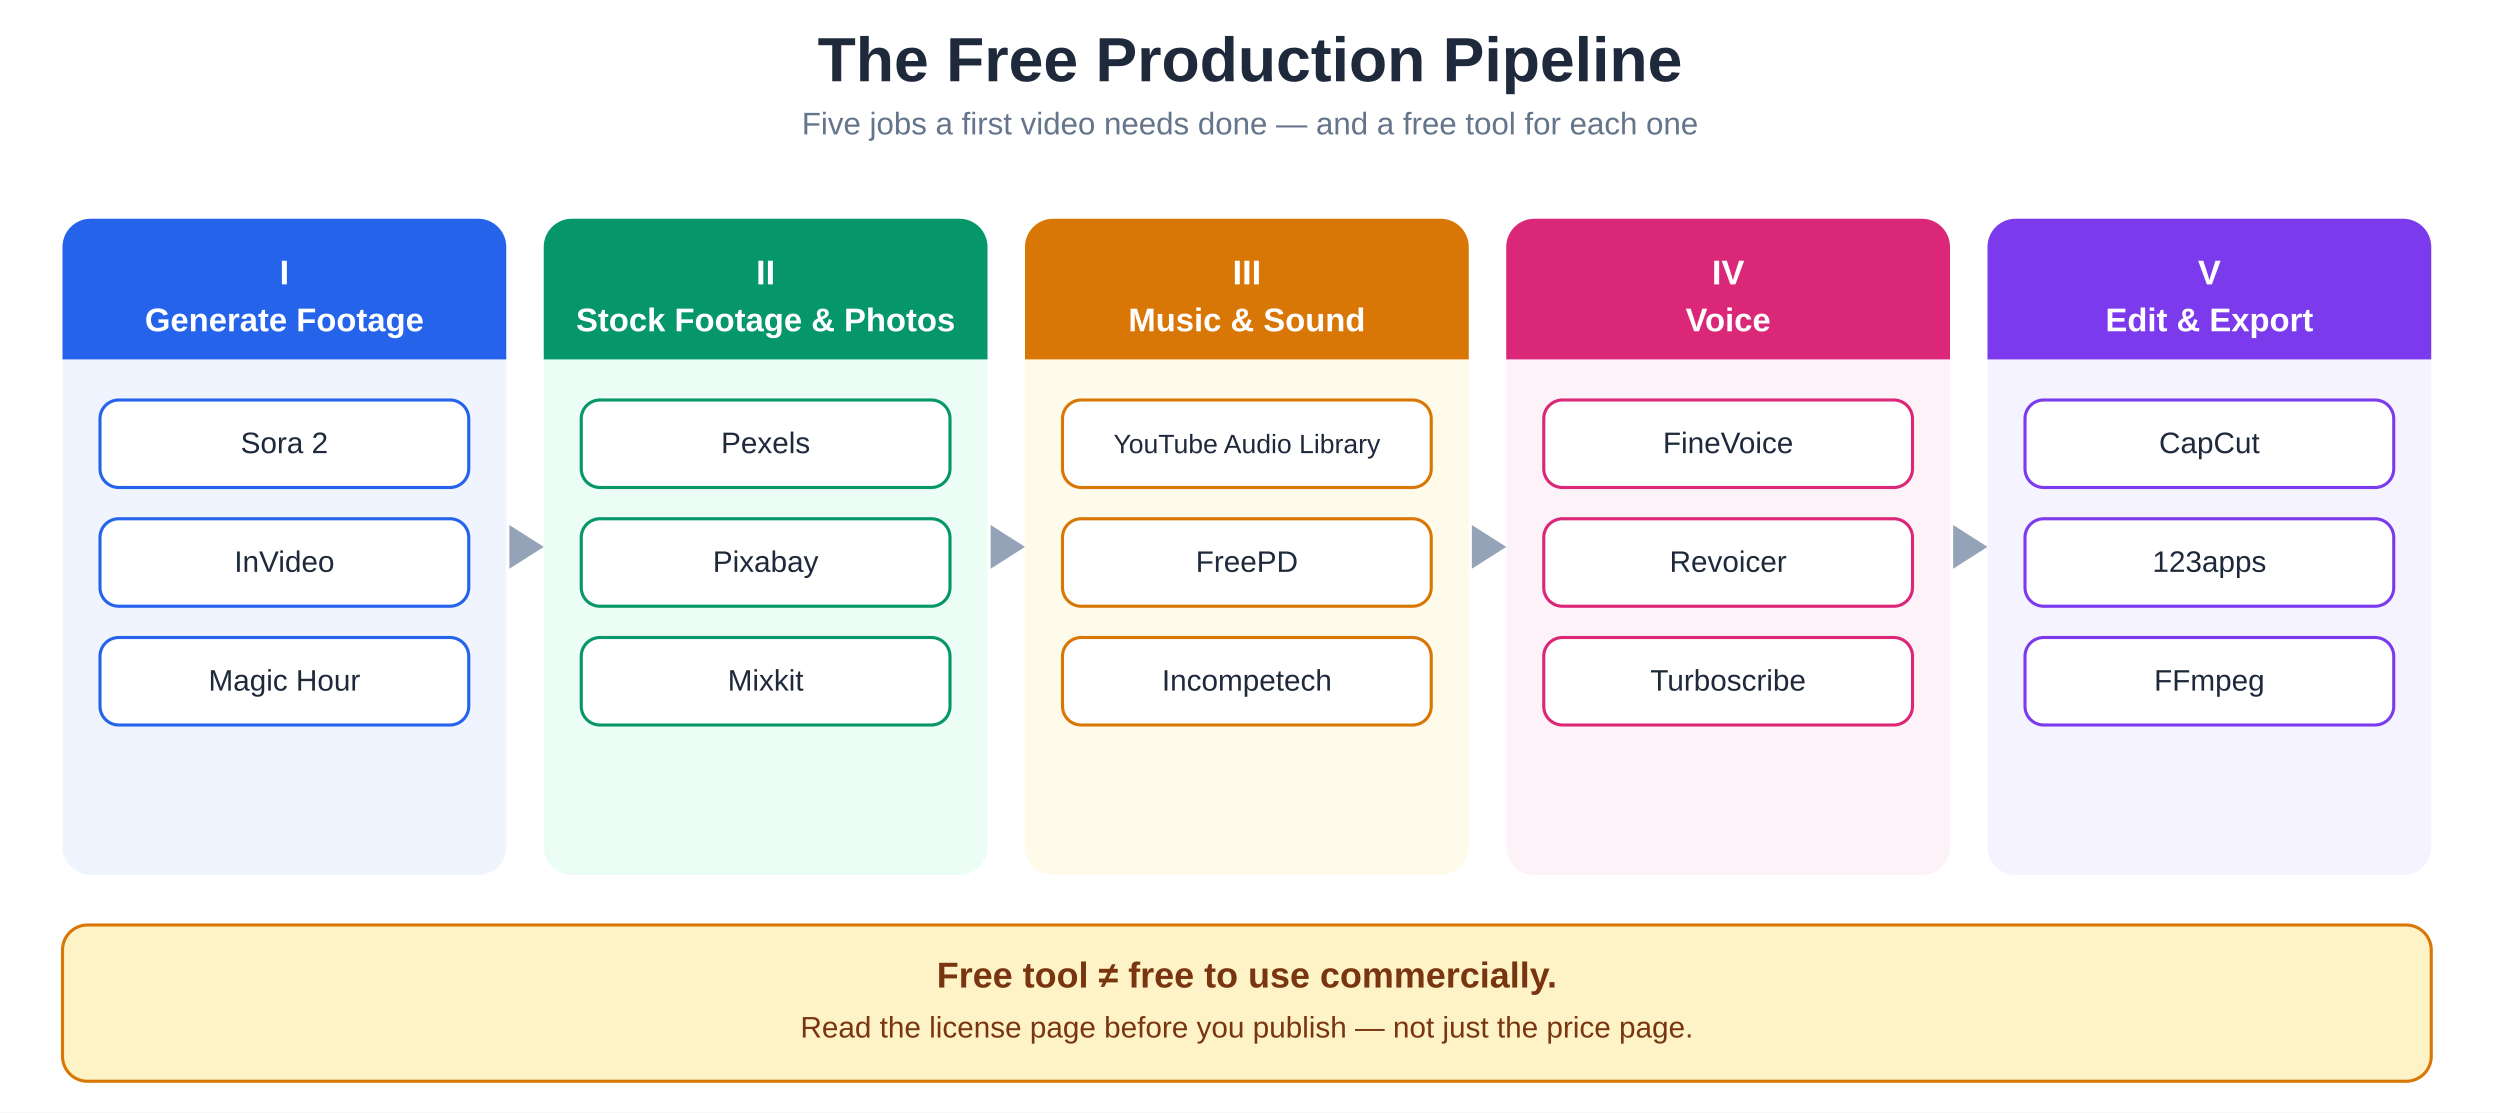
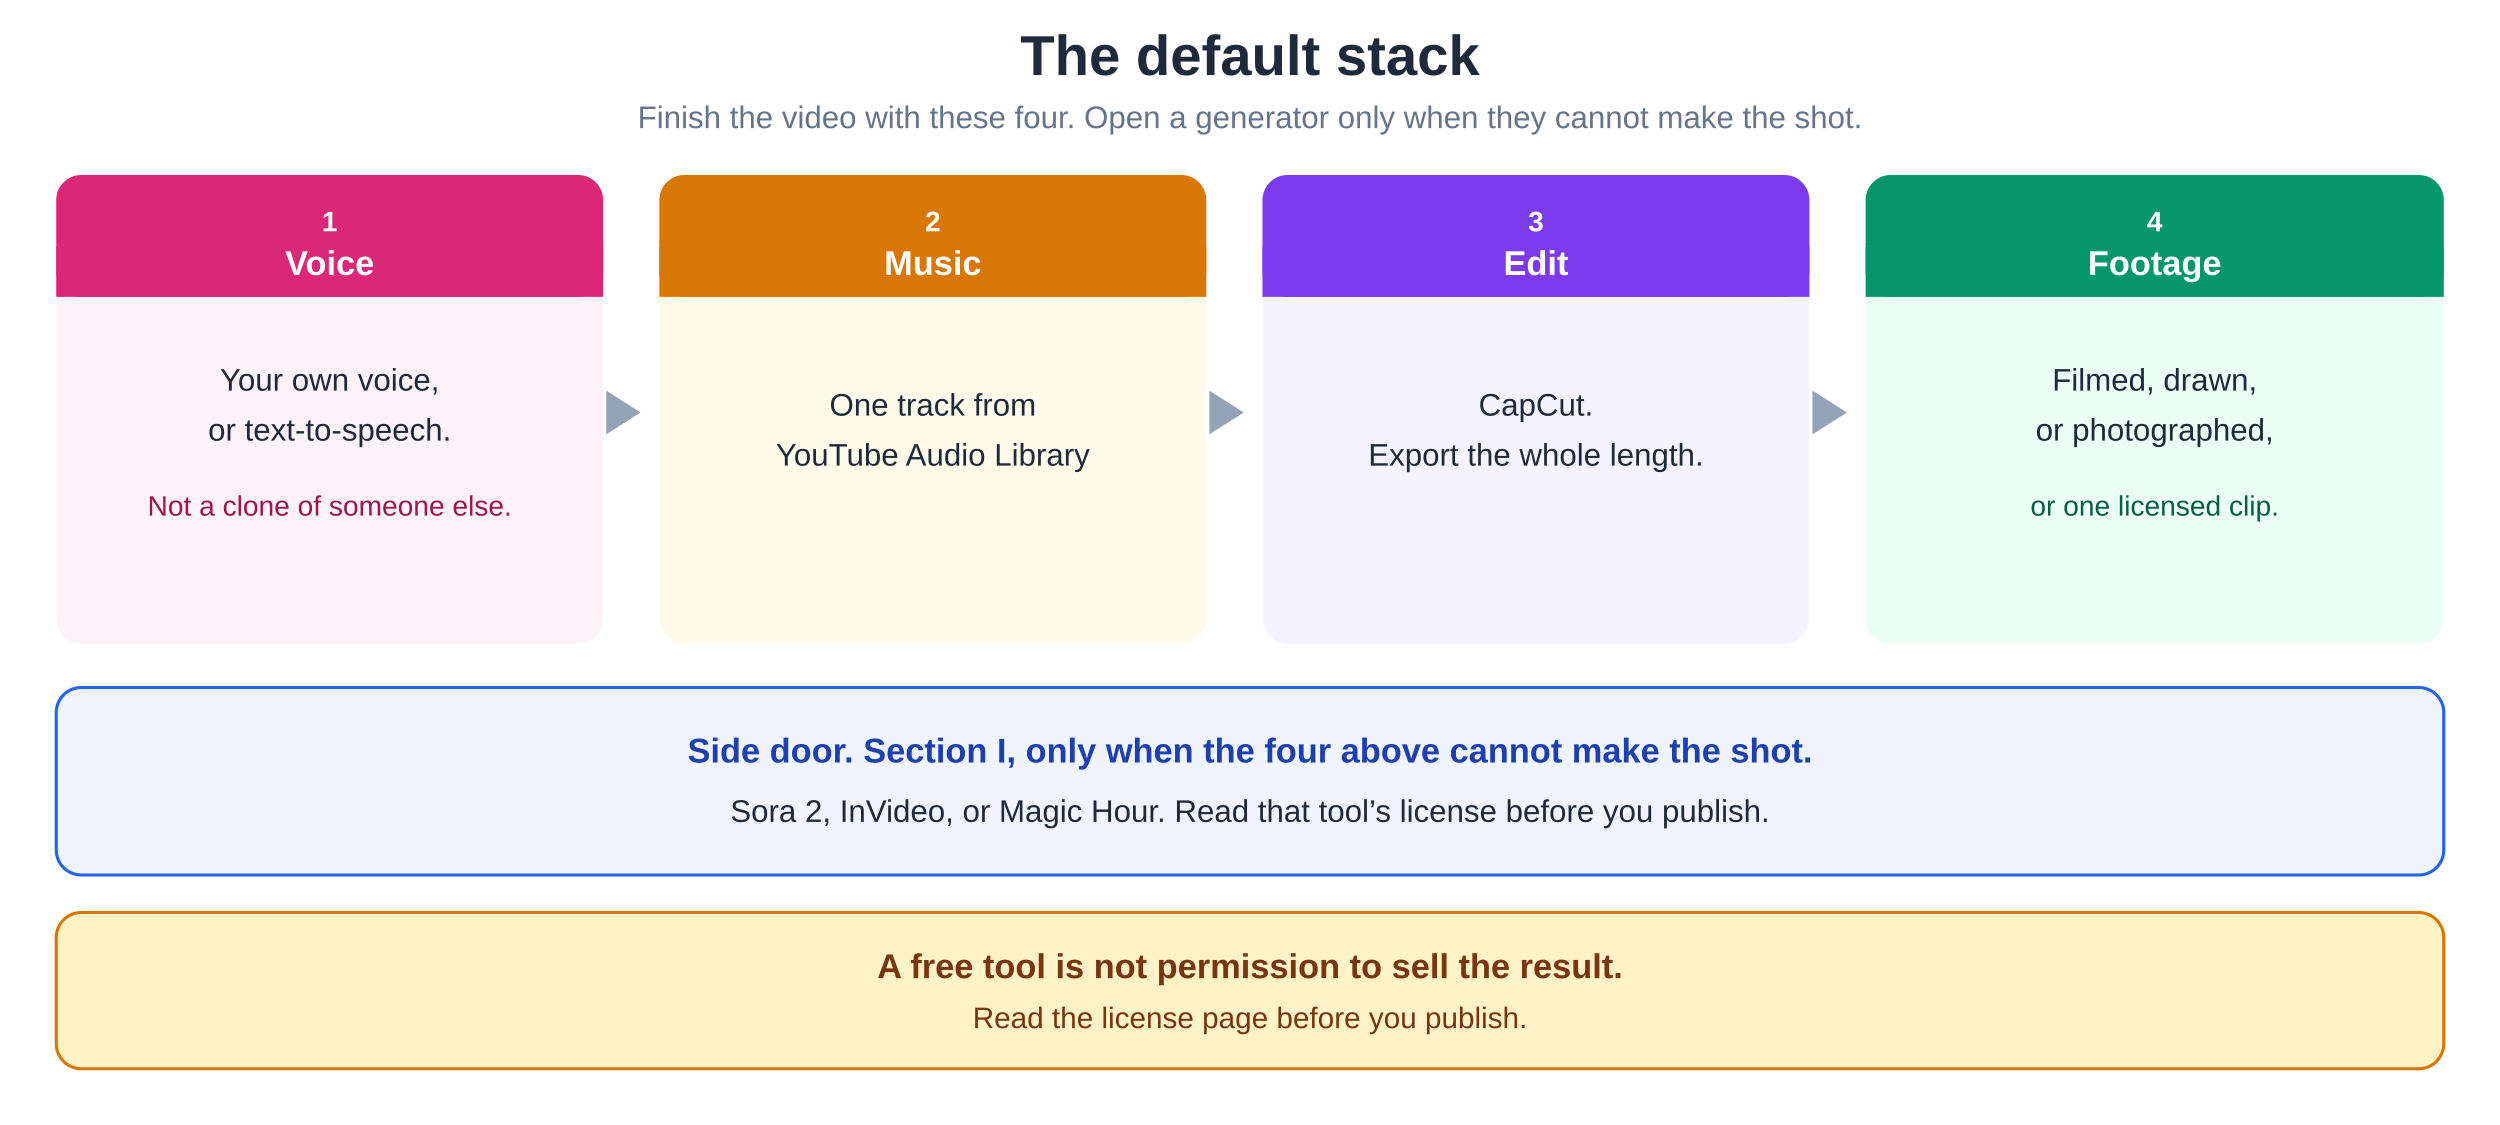
- <svg xmlns="http://www.w3.org/2000/svg" viewBox="0 0 1600 712" font-family="'Helvetica Neue', Arial, sans-serif">
-   <rect x="0" y="0" width="1600" height="712" fill="#FFFFFF" />
-   <text x="800" y="52" text-anchor="middle" font-size="40" font-weight="700" fill="#1E293B">The Free Production Pipeline</text>
-   <text x="800" y="86" text-anchor="middle" font-size="20" fill="#64748B">Five jobs a first video needs done — and a free tool for each one</text>
-   <clipPath id="card0">
-     <rect x="40" y="140" width="284" height="420" rx="18" />
-   </clipPath>
-   <g clip-path="url(#card0)">
-     <rect x="40" y="140" width="284" height="420" fill="#EFF4FF" />
-     <rect x="40" y="140" width="284" height="90" fill="#2563EB" />
-   </g>
-   <text x="182" y="182" text-anchor="middle" font-size="22" font-weight="700" fill="#FFFFFF">I</text>
-   <text x="182" y="212" text-anchor="middle" font-size="21" font-weight="700" fill="#FFFFFF">Generate Footage</text>
-   <rect x="64" y="256" width="236" height="56" rx="12" fill="#FFFFFF" stroke="#2563EB" stroke-width="2" />
-   <text x="182" y="290" text-anchor="middle" font-size="19" fill="#1E293B">Sora 2</text>
-   <rect x="64" y="332" width="236" height="56" rx="12" fill="#FFFFFF" stroke="#2563EB" stroke-width="2" />
-   <text x="182" y="366" text-anchor="middle" font-size="19" fill="#1E293B">InVideo</text>
-   <rect x="64" y="408" width="236" height="56" rx="12" fill="#FFFFFF" stroke="#2563EB" stroke-width="2" />
-   <text x="182" y="442" text-anchor="middle" font-size="19" fill="#1E293B">Magic Hour</text>
-   <path d="M 326 336 L 348 350 L 326 364 Z" fill="#94A3B8" />
-   <clipPath id="card1">
-     <rect x="348" y="140" width="284" height="420" rx="18" />
-   </clipPath>
-   <g clip-path="url(#card1)">
-     <rect x="348" y="140" width="284" height="420" fill="#ECFDF5" />
-     <rect x="348" y="140" width="284" height="90" fill="#059669" />
-   </g>
-   <text x="490" y="182" text-anchor="middle" font-size="22" font-weight="700" fill="#FFFFFF">II</text>
-   <text x="490" y="212" text-anchor="middle" font-size="21" font-weight="700" fill="#FFFFFF">Stock Footage &amp; Photos</text>
-   <rect x="372" y="256" width="236" height="56" rx="12" fill="#FFFFFF" stroke="#059669" stroke-width="2" />
-   <text x="490" y="290" text-anchor="middle" font-size="19" fill="#1E293B">Pexels</text>
-   <rect x="372" y="332" width="236" height="56" rx="12" fill="#FFFFFF" stroke="#059669" stroke-width="2" />
-   <text x="490" y="366" text-anchor="middle" font-size="19" fill="#1E293B">Pixabay</text>
-   <rect x="372" y="408" width="236" height="56" rx="12" fill="#FFFFFF" stroke="#059669" stroke-width="2" />
-   <text x="490" y="442" text-anchor="middle" font-size="19" fill="#1E293B">Mixkit</text>
-   <path d="M 634 336 L 656 350 L 634 364 Z" fill="#94A3B8" />
-   <clipPath id="card2">
-     <rect x="656" y="140" width="284" height="420" rx="18" />
-   </clipPath>
-   <g clip-path="url(#card2)">
-     <rect x="656" y="140" width="284" height="420" fill="#FFFBEB" />
-     <rect x="656" y="140" width="284" height="90" fill="#D97706" />
-   </g>
-   <text x="798" y="182" text-anchor="middle" font-size="22" font-weight="700" fill="#FFFFFF">III</text>
-   <text x="798" y="212" text-anchor="middle" font-size="21" font-weight="700" fill="#FFFFFF">Music &amp; Sound</text>
-   <rect x="680" y="256" width="236" height="56" rx="12" fill="#FFFFFF" stroke="#D97706" stroke-width="2" />
-   <text x="798" y="290" text-anchor="middle" font-size="17" fill="#1E293B">YouTube Audio Library</text>
-   <rect x="680" y="332" width="236" height="56" rx="12" fill="#FFFFFF" stroke="#D97706" stroke-width="2" />
-   <text x="798" y="366" text-anchor="middle" font-size="19" fill="#1E293B">FreePD</text>
-   <rect x="680" y="408" width="236" height="56" rx="12" fill="#FFFFFF" stroke="#D97706" stroke-width="2" />
-   <text x="798" y="442" text-anchor="middle" font-size="19" fill="#1E293B">Incompetech</text>
-   <path d="M 942 336 L 964 350 L 942 364 Z" fill="#94A3B8" />
-   <clipPath id="card3">
-     <rect x="964" y="140" width="284" height="420" rx="18" />
-   </clipPath>
-   <g clip-path="url(#card3)">
-     <rect x="964" y="140" width="284" height="420" fill="#FDF2F8" />
-     <rect x="964" y="140" width="284" height="90" fill="#DB2777" />
-   </g>
-   <text x="1106" y="182" text-anchor="middle" font-size="22" font-weight="700" fill="#FFFFFF">IV</text>
-   <text x="1106" y="212" text-anchor="middle" font-size="21" font-weight="700" fill="#FFFFFF">Voice</text>
-   <rect x="988" y="256" width="236" height="56" rx="12" fill="#FFFFFF" stroke="#DB2777" stroke-width="2" />
-   <text x="1106" y="290" text-anchor="middle" font-size="19" fill="#1E293B">FineVoice</text>
-   <rect x="988" y="332" width="236" height="56" rx="12" fill="#FFFFFF" stroke="#DB2777" stroke-width="2" />
-   <text x="1106" y="366" text-anchor="middle" font-size="19" fill="#1E293B">Revoicer</text>
-   <rect x="988" y="408" width="236" height="56" rx="12" fill="#FFFFFF" stroke="#DB2777" stroke-width="2" />
-   <text x="1106" y="442" text-anchor="middle" font-size="19" fill="#1E293B">Turboscribe</text>
-   <path d="M 1250 336 L 1272 350 L 1250 364 Z" fill="#94A3B8" />
-   <clipPath id="card4">
-     <rect x="1272" y="140" width="284" height="420" rx="18" />
-   </clipPath>
-   <g clip-path="url(#card4)">
-     <rect x="1272" y="140" width="284" height="420" fill="#F5F3FF" />
-     <rect x="1272" y="140" width="284" height="90" fill="#7C3AED" />
-   </g>
-   <text x="1414" y="182" text-anchor="middle" font-size="22" font-weight="700" fill="#FFFFFF">V</text>
-   <text x="1414" y="212" text-anchor="middle" font-size="21" font-weight="700" fill="#FFFFFF">Edit &amp; Export</text>
-   <rect x="1296" y="256" width="236" height="56" rx="12" fill="#FFFFFF" stroke="#7C3AED" stroke-width="2" />
-   <text x="1414" y="290" text-anchor="middle" font-size="19" fill="#1E293B">CapCut</text>
-   <rect x="1296" y="332" width="236" height="56" rx="12" fill="#FFFFFF" stroke="#7C3AED" stroke-width="2" />
-   <text x="1414" y="366" text-anchor="middle" font-size="19" fill="#1E293B">123apps</text>
-   <rect x="1296" y="408" width="236" height="56" rx="12" fill="#FFFFFF" stroke="#7C3AED" stroke-width="2" />
-   <text x="1414" y="442" text-anchor="middle" font-size="19" fill="#1E293B">FFmpeg</text>
-   <rect x="40" y="592" width="1516" height="100" rx="16" fill="#FEF3C7" stroke="#D97706" stroke-width="2" />
-   <text x="798" y="632" text-anchor="middle" font-size="23" font-weight="700" fill="#78350F">Free tool ≠ free to use commercially.</text>
-   <text x="798" y="664" text-anchor="middle" font-size="19" fill="#78350F">Read the license page before you publish — not just the price page.</text>
+ <svg xmlns="http://www.w3.org/2000/svg" viewBox="0 0 1600 720" font-family="'Helvetica Neue', Arial, sans-serif">
+   <rect x="0" y="0" width="1600" height="720" fill="#FFFFFF" />
+   <text x="800" y="48" text-anchor="middle" font-size="36" font-weight="700" fill="#1E293B">The default stack</text>
+   <text x="800" y="82" text-anchor="middle" font-size="20" fill="#64748B">Finish the video with these four. Open a generator only when they cannot make the shot.</text>
+   <rect x="36" y="112" width="350" height="300" rx="16" fill="#FDF2F8" />
+   <rect x="36" y="112" width="350" height="78" rx="16" fill="#DB2777" />
+   <rect x="36" y="158" width="350" height="32" fill="#DB2777" />
+   <text x="211" y="148" text-anchor="middle" font-size="18" font-weight="700" fill="#FFFFFF">1</text>
+   <text x="211" y="176" text-anchor="middle" font-size="22" font-weight="700" fill="#FFFFFF">Voice</text>
+   <text x="211" y="250" text-anchor="middle" font-size="20" fill="#1E293B">Your own voice,</text>
+   <text x="211" y="282" text-anchor="middle" font-size="20" fill="#1E293B">or text-to-speech.</text>
+   <text x="211" y="330" text-anchor="middle" font-size="18" fill="#9D174D">Not a clone of someone else.</text>
+   <path d="M 388 250 L 410 264 L 388 278 Z" fill="#94A3B8" />
+   <rect x="422" y="112" width="350" height="300" rx="16" fill="#FFFBEB" />
+   <rect x="422" y="112" width="350" height="78" rx="16" fill="#D97706" />
+   <rect x="422" y="158" width="350" height="32" fill="#D97706" />
+   <text x="597" y="148" text-anchor="middle" font-size="18" font-weight="700" fill="#FFFFFF">2</text>
+   <text x="597" y="176" text-anchor="middle" font-size="22" font-weight="700" fill="#FFFFFF">Music</text>
+   <text x="597" y="266" text-anchor="middle" font-size="20" fill="#1E293B">One track from</text>
+   <text x="597" y="298" text-anchor="middle" font-size="20" fill="#1E293B">YouTube Audio Library</text>
+   <path d="M 774 250 L 796 264 L 774 278 Z" fill="#94A3B8" />
+   <rect x="808" y="112" width="350" height="300" rx="16" fill="#F5F3FF" />
+   <rect x="808" y="112" width="350" height="78" rx="16" fill="#7C3AED" />
+   <rect x="808" y="158" width="350" height="32" fill="#7C3AED" />
+   <text x="983" y="148" text-anchor="middle" font-size="18" font-weight="700" fill="#FFFFFF">3</text>
+   <text x="983" y="176" text-anchor="middle" font-size="22" font-weight="700" fill="#FFFFFF">Edit</text>
+   <text x="983" y="266" text-anchor="middle" font-size="20" fill="#1E293B">CapCut.</text>
+   <text x="983" y="298" text-anchor="middle" font-size="20" fill="#1E293B">Export the whole length.</text>
+   <path d="M 1160 250 L 1182 264 L 1160 278 Z" fill="#94A3B8" />
+   <rect x="1194" y="112" width="370" height="300" rx="16" fill="#ECFDF5" />
+   <rect x="1194" y="112" width="370" height="78" rx="16" fill="#059669" />
+   <rect x="1194" y="158" width="370" height="32" fill="#059669" />
+   <text x="1379" y="148" text-anchor="middle" font-size="18" font-weight="700" fill="#FFFFFF">4</text>
+   <text x="1379" y="176" text-anchor="middle" font-size="22" font-weight="700" fill="#FFFFFF">Footage</text>
+   <text x="1379" y="250" text-anchor="middle" font-size="20" fill="#1E293B">Filmed, drawn,</text>
+   <text x="1379" y="282" text-anchor="middle" font-size="20" fill="#1E293B">or photographed,</text>
+   <text x="1379" y="330" text-anchor="middle" font-size="18" fill="#065F46">or one licensed clip.</text>
+   <rect x="36" y="440" width="1528" height="120" rx="16" fill="#EFF4FF" stroke="#2563EB" stroke-width="2" />
+   <text x="800" y="488" text-anchor="middle" font-size="22" font-weight="700" fill="#1E40AF">Side door. Section I, only when the four above cannot make the shot.</text>
+   <text x="800" y="526" text-anchor="middle" font-size="20" fill="#1E293B">Sora 2, InVideo, or Magic Hour. Read that tool’s license before you publish.</text>
+   <rect x="36" y="584" width="1528" height="100" rx="16" fill="#FEF3C7" stroke="#D97706" stroke-width="2" />
+   <text x="800" y="626" text-anchor="middle" font-size="22" font-weight="700" fill="#78350F">A free tool is not permission to sell the result.</text>
+   <text x="800" y="658" text-anchor="middle" font-size="19" fill="#78350F">Read the license page before you publish.</text>
</svg>
